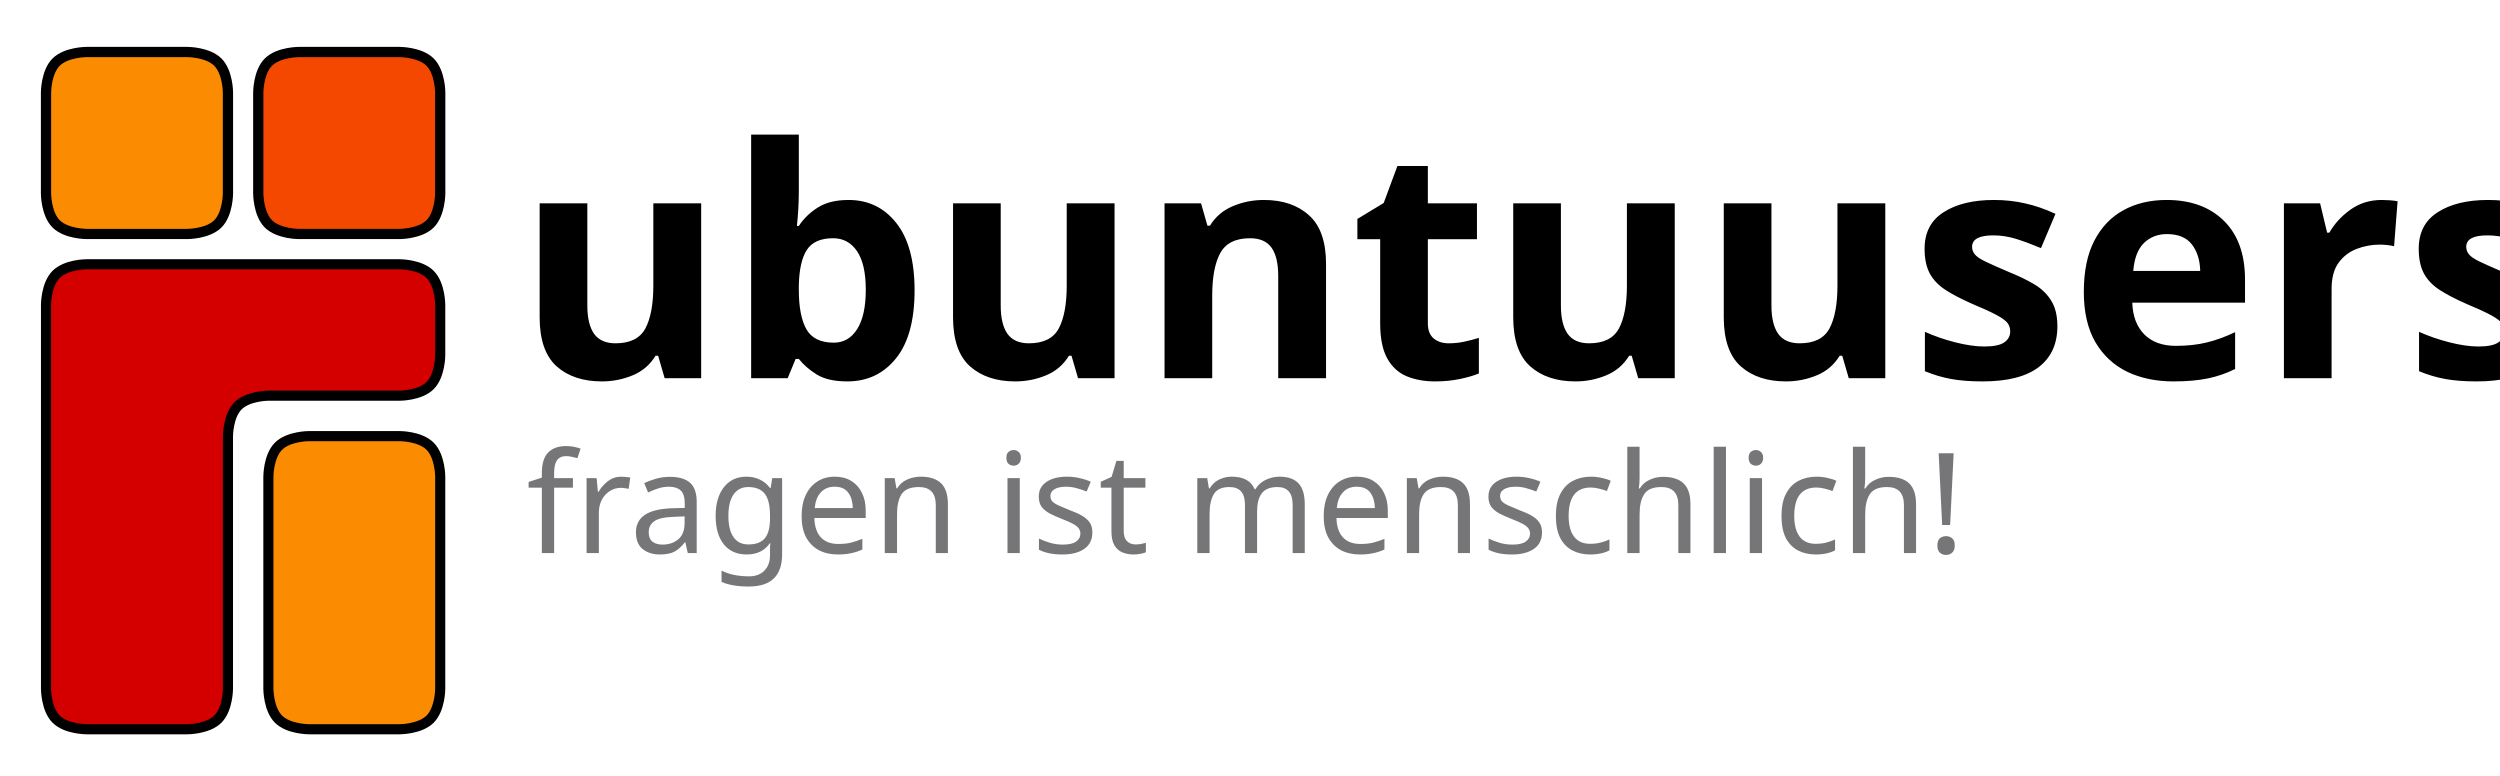
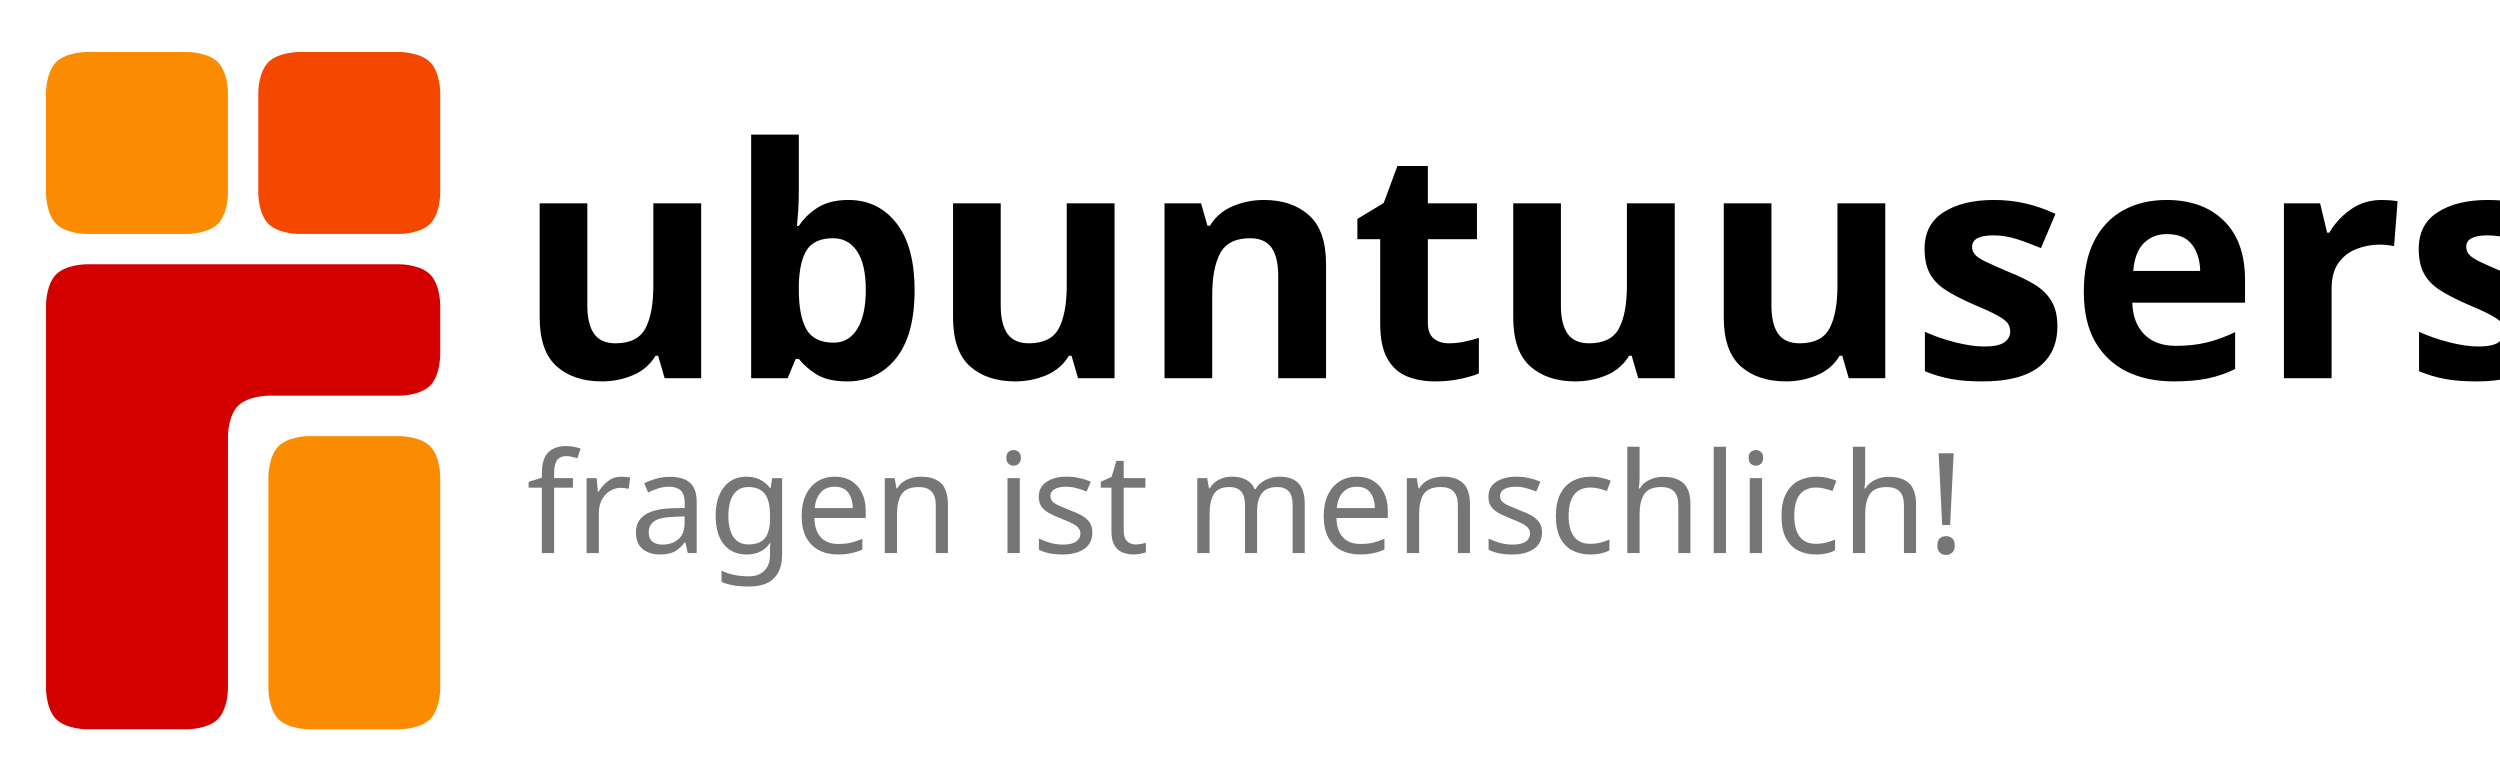
- <svg xmlns="http://www.w3.org/2000/svg" xmlns:ns1="http://www.openswatchbook.org/uri/2009/osb" xmlns:xlink="http://www.w3.org/1999/xlink" width="245" height="76" id="svg2" version="1.1">
+ <svg xmlns="http://www.w3.org/2000/svg" xmlns:xlink="http://www.w3.org/1999/xlink" width="245" height="76" id="svg2" version="1.1">
  <defs id="defs4">
    <linearGradient id="linearGradient6328">
      <stop style="stop-color:#f57900;stop-opacity:1;" offset="0" id="stop6330" />
      <stop style="stop-color:#ffffff;stop-opacity:1;" offset="1" id="stop6332" />
    </linearGradient>
    <linearGradient id="linearGradient3268">
      <stop style="stop-color:#fcaf3e;stop-opacity:1;" offset="0" id="stop3270" />
      <stop style="stop-color:#ffffff;stop-opacity:1;" offset="1" id="stop3272" />
    </linearGradient>
    <linearGradient id="linearGradient3260">
      <stop style="stop-color:#f57900;stop-opacity:1;" offset="0" id="stop3262" />
      <stop style="stop-color:#f57900;stop-opacity:0;" offset="1" id="stop3264" />
    </linearGradient>
    <linearGradient id="linearGradient3252">
      <stop style="stop-color:#000000;stop-opacity:1;" offset="0" id="stop3254" />
      <stop style="stop-color:#000000;stop-opacity:0.535;" offset="1" id="stop3256" />
    </linearGradient>
    <linearGradient id="linearGradient3244">
      <stop style="stop-color:#f57900;stop-opacity:1;" offset="0" id="stop3246" />
      <stop style="stop-color:#f57900;stop-opacity:0;" offset="1" id="stop3248" />
    </linearGradient>
-     <linearGradient id="linearGradient3649" ns1:paint="solid">
+     <linearGradient id="linearGradient3649">
      <stop id="stop3651" style="stop-color:#fb8b00;stop-opacity:1;" offset="0" />
    </linearGradient>
-     <linearGradient id="linearGradient3641" ns1:paint="gradient">
+     <linearGradient id="linearGradient3641">
      <stop id="stop3643" style="stop-color:#fb8b00;stop-opacity:1;" offset="0" />
      <stop offset="0.5" style="stop-color:#fb8b00;stop-opacity:1;" id="stop3647" />
      <stop offset="1" style="stop-color:#fb8b00;stop-opacity:1;" id="stop3645" />
    </linearGradient>
-     <linearGradient id="linearGradient2863" ns1:paint="solid">
+     <linearGradient id="linearGradient2863">
      <stop id="stop2865" style="stop-color:#000;stop-opacity:1;" offset="0" />
    </linearGradient>
-     <linearGradient id="linearGradient2859" ns1:paint="solid">
+     <linearGradient id="linearGradient2859">
      <stop id="stop2861" style="stop-color:#000;stop-opacity:1;" offset="0" />
    </linearGradient>
    <linearGradient y2="35.74" x2="21.408" y1="36.39" x1="22.687" gradientTransform="matrix(-0.977685,0.210075,0.210075,0.977685,41.80576,-11.11866)" gradientUnits="userSpaceOnUse" id="linearGradient4374" xlink:href="#linearGradient4356" />
    <linearGradient y2="36.218" x2="22.627" y1="35.818" x1="20.662" gradientTransform="matrix(0.983375,0.181588,-0.181588,0.983375,-7.07212,-9.82492)" gradientUnits="userSpaceOnUse" id="linearGradient4372" xlink:href="#linearGradient4356" />
    <radialGradient gradientUnits="userSpaceOnUse" gradientTransform="matrix(1,0,0,0.681917,0,8.233773)" r="13.565" fy="19.836" fx="16.215" cy="19.836" cx="16.215" id="radialGradient4350" xlink:href="#linearGradient4344" />
    <linearGradient gradientTransform="translate(-13.125,-7)" y2="35.803" x2="30.936" y1="29.553" x1="30.936" gradientUnits="userSpaceOnUse" id="linearGradient4332" xlink:href="#linearGradient3824" />
    <linearGradient y2="35.803" x2="30.936" y1="29.553" x1="30.936" gradientTransform="translate(-12.41789,-7)" gradientUnits="userSpaceOnUse" id="linearGradient4326" xlink:href="#linearGradient3824" />
    <linearGradient gradientTransform="translate(0.707108,0)" y2="35.803" x2="30.936" y1="29.553" x1="30.936" gradientUnits="userSpaceOnUse" id="linearGradient4175" xlink:href="#linearGradient3824" />
    <radialGradient gradientUnits="userSpaceOnUse" r="9.162" fy="17.064" fx="29.345" cy="17.064" cx="29.345" id="radialGradient3806" xlink:href="#linearGradient3800" />
    <linearGradient id="linearGradient3800">
      <stop id="stop3802" offset="0" style="stop-color:#f4d9b1;stop-opacity:1;" />
      <stop id="stop3804" offset="1" style="stop-color:#df9725;stop-opacity:1;" />
    </linearGradient>
    <linearGradient id="linearGradient3824">
      <stop id="stop3826" offset="0" style="stop-color:#ffffff;stop-opacity:1;" />
      <stop id="stop3828" offset="1" style="stop-color:#c9c9c9;stop-opacity:1;" />
    </linearGradient>
    <linearGradient id="linearGradient4163">
      <stop id="stop4165" offset="0" style="stop-color:#3b74bc;stop-opacity:1;" />
      <stop id="stop4167" offset="1" style="stop-color:#2d5990;stop-opacity:1;" />
    </linearGradient>
    <linearGradient id="linearGradient4338">
      <stop style="stop-color:#e9b15e;stop-opacity:1;" offset="0" id="stop4340" />
      <stop style="stop-color:#966416;stop-opacity:1;" offset="1" id="stop4342" />
    </linearGradient>
    <linearGradient id="linearGradient4344">
      <stop id="stop4346" offset="0" style="stop-color:#727e0a;stop-opacity:1;" />
      <stop id="stop4348" offset="1" style="stop-color:#5b6508;stop-opacity:1;" />
    </linearGradient>
    <linearGradient id="linearGradient4356">
      <stop id="stop4358" offset="0" style="stop-color:#000000;stop-opacity:1;" />
      <stop id="stop4360" offset="1" style="stop-color:#000000;stop-opacity:0;" />
    </linearGradient>
    <linearGradient gradientTransform="matrix(1.263867,0,0,0.859794,-6.499556,8.390924)" gradientUnits="userSpaceOnUse" y2="36.112" x2="30.604" y1="37.338" x1="30.604" id="linearGradient2396" xlink:href="#linearGradient2390" />
    <radialGradient gradientUnits="userSpaceOnUse" gradientTransform="matrix(1,0,0,0.43125,0,23.07369)" r="16.287" fy="40.569" fx="24.023" cy="40.569" cx="24.023" id="radialGradient2355" xlink:href="#linearGradient2349" />
    <linearGradient gradientTransform="matrix(0.354101,0,0,0.354101,1.638679,-0.08364921)" y2="35.569" x2="64.388" y1="65.124" x1="64.388" gradientUnits="userSpaceOnUse" id="XMLID_39_">
      <stop id="stop336" style="stop-color:#FFFFFF" offset="0" />
      <stop id="stop338" style="stop-color:#FF6200" offset="0.854" />
      <stop id="stop340" style="stop-color:#F25D00" offset="1" />
      <midPointStop id="midPointStop335" style="stop-color:#FFFFFF" offset="0" />
      <midPointStop id="midPointStop337" style="stop-color:#FFFFFF" offset="0.5" />
      <midPointStop id="midPointStop339" style="stop-color:#FF6200" offset="0.854" />
      <midPointStop id="midPointStop341" style="stop-color:#FF6200" offset="0.5" />
      <midPointStop id="midPointStop343" style="stop-color:#F25D00" offset="1" />
    </linearGradient>
    <linearGradient gradientTransform="matrix(0.314683,0,0,0.314683,4.128264,3.742874)" y2="59.8" x2="48.046" y1="117.52" x1="80.224" gradientUnits="userSpaceOnUse" id="XMLID_2_">
      <stop id="stop17" style="stop-color:#CCCCCC" offset="0" />
      <stop id="stop19" style="stop-color:#FFFFFF" offset="0.983" />
      <midPointStop id="midPointStop48" style="stop-color:#CCCCCC" offset="0" />
      <midPointStop id="midPointStop50" style="stop-color:#CCCCCC" offset="0.5" />
      <midPointStop id="midPointStop52" style="stop-color:#FFFFFF" offset="0.983" />
    </linearGradient>
    <linearGradient id="linearGradient2307">
      <stop id="stop2309" offset="0" style="stop-color:#edd400;stop-opacity:1;" />
      <stop id="stop2311" offset="1" style="stop-color:#998800;stop-opacity:1;" />
    </linearGradient>
    <linearGradient id="linearGradient2329">
      <stop id="stop2331" offset="0" style="stop-color:#000000;stop-opacity:0.186;" />
      <stop id="stop2333" offset="1" style="stop-color:#ffffff;stop-opacity:1;" />
    </linearGradient>
    <linearGradient id="linearGradient2341">
      <stop style="stop-color:#000000;stop-opacity:1;" offset="0" id="stop2343" />
      <stop style="stop-color:#000000;stop-opacity:0;" offset="1" id="stop2345" />
    </linearGradient>
    <linearGradient id="linearGradient2349">
      <stop id="stop2351" offset="0" style="stop-color:#000000;stop-opacity:1;" />
      <stop id="stop2353" offset="1" style="stop-color:#000000;stop-opacity:0;" />
    </linearGradient>
    <linearGradient id="linearGradient2390">
      <stop id="stop2392" offset="0" style="stop-color:#919191;stop-opacity:1;" />
      <stop id="stop2394" offset="1" style="stop-color:#919191;stop-opacity:0;" />
    </linearGradient>
    <linearGradient id="linearGradient2406">
      <stop id="stop2408" offset="0" style="stop-color:#7c7e79;stop-opacity:1;" />
      <stop style="stop-color:#848681;stop-opacity:1;" offset="0.172" id="stop2414" />
      <stop id="stop2410" offset="1" style="stop-color:#898c86;stop-opacity:1;" />
    </linearGradient>
    <linearGradient id="linearGradient5048">
      <stop id="stop5050" offset="0" style="stop-color:black;stop-opacity:0;" />
      <stop style="stop-color:black;stop-opacity:1;" offset="0.5" id="stop5056" />
      <stop id="stop5052" offset="1" style="stop-color:black;stop-opacity:0;" />
    </linearGradient>
    <linearGradient id="linearGradient5060">
      <stop id="stop5062" offset="0" style="stop-color:black;stop-opacity:1;" />
      <stop id="stop5064" offset="1" style="stop-color:black;stop-opacity:0;" />
    </linearGradient>
    <linearGradient id="linearGradient3962">
      <stop id="stop3964" offset="0" style="stop-color:#d3e9ff;stop-opacity:1;" />
      <stop id="stop4134" offset="0.155" style="stop-color:#d3e9ff;stop-opacity:1;" />
      <stop id="stop3953" offset="0.75" style="stop-color:#4074ae;stop-opacity:1;" />
      <stop id="stop3966" offset="1" style="stop-color:#36486c;stop-opacity:1;" />
    </linearGradient>
    <linearGradient id="linearGradient4126">
      <stop id="stop4128" offset="0" style="stop-color:#ffffff;stop-opacity:1;" />
      <stop id="stop4130" offset="1" style="stop-color:#ffffff;stop-opacity:0.165;" />
    </linearGradient>
    <linearGradient y2="35.744" x2="14" y1="21.062" x1="14" gradientTransform="matrix(1,0,0,1.071351,-22.5,-3.854623)" gradientUnits="userSpaceOnUse" id="linearGradient2124" xlink:href="#linearGradient2102" />
    <linearGradient gradientTransform="matrix(1,0,0,1.033654,1.5,-0.627404)" gradientUnits="userSpaceOnUse" y2="32.875" x2="14" y1="21.062" x1="14" id="linearGradient2108" xlink:href="#linearGradient2102" />
    <linearGradient id="linearGradient3068">
      <stop id="stop3070" offset="0" style="stop-color:#cccccc;stop-opacity:1;" />
      <stop style="stop-color:#ffffff;stop-opacity:1;" offset="0.346" id="stop3076" />
      <stop id="stop3078" offset="0.725" style="stop-color:#ffffff;stop-opacity:1;" />
      <stop id="stop3072" offset="1" style="stop-color:#cecece;stop-opacity:1;" />
    </linearGradient>
    <linearGradient id="linearGradient3290">
      <stop id="stop3292" offset="0" style="stop-color:#fffcde;stop-opacity:1;" />
      <stop style="stop-color:#f6e76a;stop-opacity:1;" offset="0.645" id="stop3294" />
      <stop id="stop3296" offset="1" style="stop-color:#ffb738;stop-opacity:1;" />
    </linearGradient>
    <linearGradient id="linearGradient2102">
      <stop id="stop2104" offset="0" style="stop-color:#000000;stop-opacity:1;" />
      <stop id="stop2106" offset="1" style="stop-color:#000000;stop-opacity:0;" />
    </linearGradient>
    <linearGradient id="linearGradient3839">
      <stop style="stop-color:#eeeeec;stop-opacity:1;" offset="0" id="stop3841" />
      <stop id="stop2893" offset="0.5" style="stop-color:#eeeeec;stop-opacity:1;" />
      <stop id="stop2891" offset="0.783" style="stop-color:white;stop-opacity:1;" />
      <stop style="stop-color:#d3d7cf;stop-opacity:1" offset="1" id="stop3843" />
    </linearGradient>
    <linearGradient id="linearGradient3783">
      <stop style="stop-color:black;stop-opacity:1;" offset="0" id="stop3785" />
      <stop style="stop-color:black;stop-opacity:0;" offset="1" id="stop3787" />
    </linearGradient>
    <linearGradient id="linearGradient3743">
      <stop style="stop-color:white;stop-opacity:1;" offset="0" id="stop3745" />
      <stop style="stop-color:white;stop-opacity:0.339;" offset="1" id="stop3747" />
    </linearGradient>
    <linearGradient id="linearGradient259">
      <stop style="stop-color:#fafafa;stop-opacity:1;" offset="0" id="stop260" />
      <stop style="stop-color:#bbbbbb;stop-opacity:1;" offset="1" id="stop261" />
    </linearGradient>
    <linearGradient id="linearGradient269">
      <stop style="stop-color:#a3a3a3;stop-opacity:1;" offset="0" id="stop270" />
      <stop style="stop-color:#8a8a8a;stop-opacity:1;" offset="1" id="stop271" />
    </linearGradient>
    <linearGradient id="linearGradient15662">
      <stop style="stop-color:#ffffff;stop-opacity:1;" offset="0" id="stop15664" />
      <stop style="stop-color:#f8f8f8;stop-opacity:1;" offset="1" id="stop15666" />
    </linearGradient>
    <linearGradient id="linearGradient3702">
      <stop id="stop3704" offset="0" style="stop-color:black;stop-opacity:0;" />
      <stop style="stop-color:black;stop-opacity:1;" offset="0.5" id="stop3710" />
      <stop id="stop3706" offset="1" style="stop-color:black;stop-opacity:0;" />
    </linearGradient>
    <linearGradient id="linearGradient5106">
      <stop id="stop5108" offset="0" style="stop-color:#729fcf;stop-opacity:1;" />
      <stop id="stop5110" offset="1" style="stop-color:#386ea6;stop-opacity:1;" />
    </linearGradient>
    <linearGradient id="linearGradient2804">
      <stop id="stop2806" offset="0" style="stop-color:#ffffff;stop-opacity:1;" />
      <stop style="stop-color:#d3d3d3;stop-opacity:1;" offset="0.5" id="stop2812" />
      <stop id="stop2808" offset="1" style="stop-color:#ffffff;stop-opacity:1;" />
    </linearGradient>
    <linearGradient id="linearGradient2791">
      <stop id="stop2793" offset="0" style="stop-color:#555753;stop-opacity:1;" />
      <stop style="stop-color:#cccdcb;stop-opacity:1;" offset="0.5" id="stop2799" />
      <stop id="stop2795" offset="1" style="stop-color:#555753;stop-opacity:1" />
    </linearGradient>
    <linearGradient id="linearGradient4561">
      <stop id="stop4563" offset="0" style="stop-color:white;stop-opacity:1" />
      <stop id="stop4565" offset="1" style="stop-color:#d3d7cf;stop-opacity:1" />
    </linearGradient>
    <linearGradient id="linearGradient3415">
      <stop id="stop3417" offset="0" style="stop-color:black;stop-opacity:0;" />
      <stop style="stop-color:black;stop-opacity:1;" offset="0.5" id="stop3423" />
      <stop id="stop3419" offset="1" style="stop-color:black;stop-opacity:0;" />
    </linearGradient>
    <radialGradient r="8" fy="17" fx="8" cy="17" cx="8" gradientTransform="matrix(1,0,0,0.625,0,6.375)" gradientUnits="userSpaceOnUse" id="radialGradient4781" xlink:href="#linearGradient3783" />
    <linearGradient id="linearGradient4769">
      <stop id="stop4771" offset="0" style="stop-color:white;stop-opacity:1;" />
      <stop id="stop4773" offset="1" style="stop-color:white;stop-opacity:0.339;" />
    </linearGradient>
    <linearGradient id="linearGradient4731">
      <stop id="stop4733" offset="0" style="stop-color:#eeeeec;stop-opacity:1;" />
      <stop style="stop-color:#eeeeec;stop-opacity:1;" offset="0.5" id="stop4735" />
      <stop style="stop-color:white;stop-opacity:1;" offset="0.783" id="stop4737" />
      <stop id="stop4739" offset="1" style="stop-color:#d3d7cf;stop-opacity:1" />
    </linearGradient>
    <linearGradient id="linearGradient4933">
      <stop id="stop4935" offset="0" style="stop-color:#ffffff;stop-opacity:1;" />
      <stop id="stop4937" offset="1" style="stop-color:#c9c9c9;stop-opacity:1;" />
    </linearGradient>
    <linearGradient id="linearGradient4562">
      <stop id="stop4564" offset="0" style="stop-color:#ffffff;stop-opacity:1;" />
      <stop id="stop4566" offset="1" style="stop-color:#d6d6d2;stop-opacity:1;" />
    </linearGradient>
    <linearGradient id="linearGradient4916">
      <stop id="stop4918" offset="0" style="stop-color:black;stop-opacity:0;" />
      <stop style="stop-color:black;stop-opacity:1;" offset="0.5" id="stop4920" />
      <stop id="stop4922" offset="1" style="stop-color:black;stop-opacity:0;" />
    </linearGradient>
    <radialGradient xlink:href="#linearGradient8740" id="radialGradient8824" gradientUnits="userSpaceOnUse" gradientTransform="matrix(1,0,0,0.930233,0,-0.240141)" cx="62.225" cy="-3.442" fx="62.225" fy="-3.442" r="10.081" />
    <linearGradient id="linearGradient8918">
      <stop id="stop8920" offset="0" style="stop-color:#cee14b" />
      <stop id="stop8922" offset="1" style="stop-color:#9db029" />
    </linearGradient>
    <radialGradient xlink:href="#linearGradient8918" id="radialGradient9203" gradientUnits="userSpaceOnUse" gradientTransform="matrix(0.06718136,2.42191,-1.629357,0.0451789,52.36869,-50.34012)" cx="25.969" cy="17.258" fx="25.969" fy="17.258" r="9.822" />
    <radialGradient xlink:href="#linearGradient8740" id="radialGradient8820" gradientUnits="userSpaceOnUse" gradientTransform="matrix(1,0,0,0.930233,0,-0.240141)" cx="62.225" cy="-3.442" fx="62.225" fy="-3.442" r="10.081" />
    <linearGradient id="linearGradient8912">
      <stop style="stop-color:#cee14b" offset="0" id="stop8914" />
      <stop style="stop-color:#9db029" offset="1" id="stop8916" />
    </linearGradient>
    <radialGradient xlink:href="#linearGradient8912" id="radialGradient9197" gradientUnits="userSpaceOnUse" gradientTransform="matrix(0.222034,8.004376,-0.597156,0.01656095,29.5454,-182.3268)" cx="24.479" cy="17.574" fx="24.479" fy="17.574" r="2.972" />
    <radialGradient xlink:href="#linearGradient8740" id="radialGradient8816" gradientUnits="userSpaceOnUse" gradientTransform="matrix(1,0,0,0.930233,0,-0.240141)" cx="62.225" cy="-3.442" fx="62.225" fy="-3.442" r="10.081" />
    <linearGradient id="linearGradient8930">
      <stop id="stop8932" offset="0" style="stop-color:#cee14b" />
      <stop id="stop8934" offset="1" style="stop-color:#9db029" />
    </linearGradient>
    <radialGradient xlink:href="#linearGradient8930" id="radialGradient9191" gradientUnits="userSpaceOnUse" gradientTransform="matrix(0.159592,5.753335,-0.8072,0.0223703,32.87305,-131.6974)" cx="25.135" cy="14.542" fx="25.135" fy="14.542" r="4.135" />
    <radialGradient xlink:href="#linearGradient8740" id="radialGradient8812" gradientUnits="userSpaceOnUse" gradientTransform="matrix(1,0,0,0.930233,0,-0.240141)" cx="62.225" cy="-3.442" fx="62.225" fy="-3.442" r="10.081" />
    <linearGradient id="linearGradient8924">
      <stop id="stop8926" offset="0" style="stop-color:#cee14b" />
      <stop id="stop8928" offset="1" style="stop-color:#9db029" />
    </linearGradient>
    <radialGradient xlink:href="#linearGradient8924" id="radialGradient9185" gradientUnits="userSpaceOnUse" gradientTransform="matrix(0.07657394,2.760516,-1.969551,0.05463895,60.09901,-55.47179)" cx="24.653" cy="18.944" fx="24.652" fy="18.944" r="8.617" />
    <radialGradient xlink:href="#linearGradient8740" id="radialGradient8810" gradientUnits="userSpaceOnUse" gradientTransform="matrix(1,0,0,0.930233,0,-0.240141)" cx="62.225" cy="-3.442" fx="62.225" fy="-3.442" r="10.081" />
    <radialGradient xlink:href="#linearGradient8740" id="radialGradient8808" gradientUnits="userSpaceOnUse" gradientTransform="matrix(1,0,0,0.930233,0,-0.240141)" cx="62.225" cy="-3.442" fx="62.225" fy="-3.442" r="10.081" />
    <radialGradient xlink:href="#linearGradient8740" id="radialGradient8806" gradientUnits="userSpaceOnUse" gradientTransform="matrix(1,0,0,0.930233,0,-0.240141)" cx="62.225" cy="-3.442" fx="62.225" fy="-3.442" r="10.081" />
    <radialGradient xlink:href="#linearGradient8740" id="radialGradient8804" gradientUnits="userSpaceOnUse" gradientTransform="matrix(1,0,0,0.930233,0,-0.240141)" cx="62.225" cy="-3.442" fx="62.225" fy="-3.442" r="10.081" />
    <radialGradient xlink:href="#linearGradient8740" id="radialGradient8802" gradientUnits="userSpaceOnUse" gradientTransform="matrix(1,0,0,0.930233,0,-0.240141)" cx="62.225" cy="-3.442" fx="62.225" fy="-3.442" r="10.081" />
    <radialGradient xlink:href="#linearGradient8740" id="radialGradient8800" gradientUnits="userSpaceOnUse" gradientTransform="matrix(1,0,0,0.930233,0,-0.240141)" cx="62.225" cy="-3.442" fx="62.225" fy="-3.442" r="10.081" />
    <radialGradient xlink:href="#linearGradient8740" id="radialGradient8798" gradientUnits="userSpaceOnUse" gradientTransform="matrix(1,0,0,0.930233,0,-0.240141)" cx="62.225" cy="-3.442" fx="62.225" fy="-3.442" r="10.081" />
    <radialGradient xlink:href="#linearGradient8740" id="radialGradient8796" gradientUnits="userSpaceOnUse" gradientTransform="matrix(1,0,0,0.930233,0,-0.240141)" cx="62.225" cy="-3.442" fx="62.225" fy="-3.442" r="10.081" />
    <radialGradient xlink:href="#linearGradient8740" id="radialGradient8794" gradientUnits="userSpaceOnUse" gradientTransform="matrix(1,0,0,0.930233,0,-0.240141)" cx="62.225" cy="-3.442" fx="62.225" fy="-3.442" r="10.081" />
    <radialGradient xlink:href="#linearGradient8740" id="radialGradient8792" gradientUnits="userSpaceOnUse" gradientTransform="matrix(1,0,0,0.930233,0,-0.240141)" cx="62.225" cy="-3.442" fx="62.225" fy="-3.442" r="10.081" />
    <radialGradient xlink:href="#linearGradient8740" id="radialGradient8788" gradientUnits="userSpaceOnUse" gradientTransform="matrix(1,0,0,0.930233,0,-0.240141)" cx="62.225" cy="-3.442" fx="62.225" fy="-3.442" r="10.081" />
    <radialGradient xlink:href="#linearGradient8740" id="radialGradient8786" gradientUnits="userSpaceOnUse" gradientTransform="matrix(1,0,0,0.930233,0,-0.240141)" cx="62.225" cy="-3.442" fx="62.225" fy="-3.442" r="10.081" />
    <radialGradient xlink:href="#linearGradient8740" id="radialGradient8782" gradientUnits="userSpaceOnUse" gradientTransform="matrix(1,0,0,0.930233,0,-0.240141)" cx="62.225" cy="-3.442" fx="62.225" fy="-3.442" r="10.081" />
    <radialGradient xlink:href="#linearGradient8740" id="radialGradient8780" gradientUnits="userSpaceOnUse" gradientTransform="matrix(1,0,0,0.930233,0,-0.240141)" cx="62.225" cy="-3.442" fx="62.225" fy="-3.442" r="10.081" />
    <radialGradient xlink:href="#linearGradient8740" id="radialGradient8778" gradientUnits="userSpaceOnUse" gradientTransform="matrix(1,0,0,0.930233,0,-0.240141)" cx="62.225" cy="-3.442" fx="62.225" fy="-3.442" r="10.081" />
    <radialGradient xlink:href="#linearGradient8740" id="radialGradient8774" gradientUnits="userSpaceOnUse" gradientTransform="matrix(1,0,0,0.930233,0,-0.240141)" cx="62.225" cy="-3.442" fx="62.225" fy="-3.442" r="10.081" />
    <radialGradient xlink:href="#linearGradient8740" id="radialGradient8772" gradientUnits="userSpaceOnUse" gradientTransform="matrix(1,0,0,0.930233,0,-0.240141)" cx="62.225" cy="-3.442" fx="62.225" fy="-3.442" r="10.081" />
    <radialGradient xlink:href="#linearGradient8740" id="radialGradient8770" gradientUnits="userSpaceOnUse" gradientTransform="matrix(1,0,0,0.930233,0,-0.240141)" cx="62.225" cy="-3.442" fx="62.225" fy="-3.442" r="10.081" />
    <radialGradient xlink:href="#linearGradient8740" id="radialGradient8766" gradientUnits="userSpaceOnUse" gradientTransform="matrix(1,0,0,0.930233,0,-0.240141)" cx="62.225" cy="-3.442" fx="62.225" fy="-3.442" r="10.081" />
    <radialGradient xlink:href="#linearGradient8740" id="radialGradient8764" gradientUnits="userSpaceOnUse" gradientTransform="matrix(1,0,0,0.930233,0,-0.240141)" cx="62.225" cy="-3.442" fx="62.225" fy="-3.442" r="10.081" />
    <radialGradient xlink:href="#linearGradient8740" id="radialGradient8760" gradientUnits="userSpaceOnUse" gradientTransform="matrix(1,0,0,0.930233,0,-0.240141)" cx="62.225" cy="-3.442" fx="62.225" fy="-3.442" r="10.081" />
    <radialGradient xlink:href="#linearGradient8740" id="radialGradient8758" gradientUnits="userSpaceOnUse" gradientTransform="matrix(1,0,0,0.930233,0,-0.240141)" cx="62.225" cy="-3.442" fx="62.225" fy="-3.442" r="10.081" />
    <radialGradient xlink:href="#linearGradient8740" id="radialGradient8756" gradientUnits="userSpaceOnUse" gradientTransform="matrix(1,0,0,0.930233,0,-0.240141)" cx="62.225" cy="-3.442" fx="62.225" fy="-3.442" r="10.081" />
    <radialGradient xlink:href="#linearGradient8740" id="radialGradient8752" gradientUnits="userSpaceOnUse" gradientTransform="matrix(1,0,0,0.930233,0,-0.240141)" cx="62.225" cy="-3.442" fx="62.225" fy="-3.442" r="10.081" />
    <radialGradient xlink:href="#linearGradient8740" id="radialGradient8750" gradientUnits="userSpaceOnUse" gradientTransform="matrix(1,0,0,0.930233,0,-0.240141)" cx="62.225" cy="-3.442" fx="62.225" fy="-3.442" r="10.081" />
    <linearGradient id="linearGradient8740">
      <stop style="stop-color:#ffffff;stop-opacity:1;" offset="0" id="stop8742" />
      <stop style="stop-color:#ffffff;stop-opacity:0;" offset="1" id="stop8744" />
    </linearGradient>
    <radialGradient xlink:href="#linearGradient8740" id="radialGradient8748" gradientUnits="userSpaceOnUse" gradientTransform="matrix(1,0,0,0.930233,0,-0.240141)" cx="62.225" cy="-3.442" fx="62.225" fy="-3.442" r="10.081" />
    <linearGradient id="linearGradient8647">
      <stop style="stop-color:#8fb1dc;stop-opacity:1;" offset="0" id="stop8649" />
      <stop style="stop-color:#3465a4;stop-opacity:1;" offset="1" id="stop8651" />
    </linearGradient>
    <linearGradient id="linearGradient2760">
      <stop id="stop2762" offset="0" style="stop-color:white;stop-opacity:1;" />
      <stop style="stop-color:white;stop-opacity:1;" offset="0.366" id="stop1884" />
      <stop id="stop2764" offset="1" style="stop-color:#fce94f;stop-opacity:1;" />
    </linearGradient>
    <linearGradient id="linearGradient1886">
      <stop id="stop1888" offset="0" style="stop-color:#fce94f;stop-opacity:1;" />
      <stop id="stop1890" offset="1" style="stop-color:white;stop-opacity:1" />
    </linearGradient>
    <linearGradient id="linearGradient6394">
      <stop id="stop6396" offset="0" style="stop-color:#f57900;stop-opacity:1;" />
      <stop id="stop6398" offset="1" style="stop-color:#fcaf3e;stop-opacity:1" />
    </linearGradient>
    <radialGradient xlink:href="#linearGradient2951" id="radialGradient2957" gradientTransform="scale(2.033667,0.491723)" cx="11.771" cy="44.614" fx="11.771" fy="44.614" r="10.295" gradientUnits="userSpaceOnUse" />
    <linearGradient xlink:href="#linearGradient2941" id="linearGradient2947" gradientTransform="matrix(1.31051,0,0,0.763062,0.125,-1.125)" x1="4.681" y1="13.835" x2="40.419" y2="73.136" gradientUnits="userSpaceOnUse" />
    <linearGradient xlink:href="#linearGradient2926" id="linearGradient2932" gradientTransform="matrix(1.119541,0,0,0.893223,0.125,-1.125)" x1="12.745" y1="38.134" x2="12.728" y2="25.54" gradientUnits="userSpaceOnUse" />
    <linearGradient xlink:href="#linearGradient2804" id="linearGradient2837" gradientTransform="matrix(1.376922,0,0,0.824973,-1.442762,-2.734599)" x1="17.828" y1="46.606" x2="17.809" y2="17.641" gradientUnits="userSpaceOnUse" />
    <linearGradient id="linearGradient5463">
      <stop style="stop-color:#919191;stop-opacity:1;" offset="0" id="stop2833" />
      <stop id="stop2839" offset="0.202" style="stop-color:#e9e9e9;stop-opacity:1;" />
      <stop style="stop-color:#f3f3f3;stop-opacity:1;" offset="0.236" id="stop2843" />
      <stop style="stop-color:#e6e6e6;stop-opacity:1;" offset="0.299" id="stop2841" />
      <stop style="stop-color:#f8f8f8;stop-opacity:1;" offset="1" id="stop2835" />
    </linearGradient>
    <linearGradient id="linearGradient2908">
      <stop style="stop-color:#828282;stop-opacity:1;" offset="0" id="stop2910" />
      <stop style="stop-color:#828282;stop-opacity:0;" offset="1" id="stop2912" />
    </linearGradient>
    <linearGradient id="linearGradient2926">
      <stop style="stop-color:#787878;stop-opacity:1;" offset="0" id="stop2928" />
      <stop style="stop-color:#d0d0d0;stop-opacity:1;" offset="1" id="stop2930" />
    </linearGradient>
    <linearGradient id="linearGradient2941">
      <stop style="stop-color:#ffffff;stop-opacity:1;" offset="0" id="stop2943" />
      <stop style="stop-color:#ffffff;stop-opacity:0;" offset="1" id="stop2945" />
    </linearGradient>
    <linearGradient id="linearGradient2951">
      <stop style="stop-color:#000000;stop-opacity:1;" offset="0" id="stop2953" />
      <stop style="stop-color:#000000;stop-opacity:0;" offset="1" id="stop2955" />
    </linearGradient>
    <linearGradient id="linearGradient5442">
      <stop id="stop5444" offset="0" style="stop-color:black;stop-opacity:0;" />
      <stop style="stop-color:black;stop-opacity:1;" offset="0.5" id="stop5446" />
      <stop id="stop5448" offset="1" style="stop-color:black;stop-opacity:0;" />
    </linearGradient>
    <radialGradient xlink:href="#linearGradient8740" id="radialGradient6018" gradientUnits="userSpaceOnUse" gradientTransform="matrix(1,0,0,0.930233,0,-0.240141)" cx="62.225" cy="-3.442" fx="62.225" fy="-3.442" r="10.081" />
    <radialGradient xlink:href="#linearGradient8740" id="radialGradient6026" gradientUnits="userSpaceOnUse" gradientTransform="matrix(1,0,0,0.930233,0,-0.240141)" cx="62.225" cy="-3.442" fx="62.225" fy="-3.442" r="10.081" />
    <radialGradient xlink:href="#linearGradient8740" id="radialGradient6032" gradientUnits="userSpaceOnUse" gradientTransform="matrix(1,0,0,0.930233,0,-0.240141)" cx="62.225" cy="-3.442" fx="62.225" fy="-3.442" r="10.081" />
    <radialGradient xlink:href="#linearGradient8740" id="radialGradient6040" gradientUnits="userSpaceOnUse" gradientTransform="matrix(1,0,0,0.930233,0,-0.240141)" cx="62.225" cy="-3.442" fx="62.225" fy="-3.442" r="10.081" />
    <radialGradient xlink:href="#linearGradient8740" id="radialGradient6048" gradientUnits="userSpaceOnUse" gradientTransform="matrix(1,0,0,0.930233,0,-0.240141)" cx="62.225" cy="-3.442" fx="62.225" fy="-3.442" r="10.081" />
    <radialGradient xlink:href="#linearGradient8740" id="radialGradient6054" gradientUnits="userSpaceOnUse" gradientTransform="matrix(1,0,0,0.930233,0,-0.240141)" cx="62.225" cy="-3.442" fx="62.225" fy="-3.442" r="10.081" />
    <radialGradient xlink:href="#linearGradient8924" id="radialGradient6080" gradientUnits="userSpaceOnUse" gradientTransform="matrix(0.07657394,2.760516,-1.969551,0.05463895,60.09901,-55.47179)" cx="24.653" cy="18.944" fx="24.652" fy="18.944" r="8.617" />
    <radialGradient xlink:href="#linearGradient8740" id="radialGradient6082" gradientUnits="userSpaceOnUse" gradientTransform="matrix(1,0,0,0.930233,0,-0.240141)" cx="62.225" cy="-3.442" fx="62.225" fy="-3.442" r="10.081" />
    <radialGradient xlink:href="#linearGradient8930" id="radialGradient6088" gradientUnits="userSpaceOnUse" gradientTransform="matrix(0.159592,5.753335,-0.8072,0.0223703,32.87305,-131.6974)" cx="25.135" cy="14.542" fx="25.135" fy="14.542" r="4.135" />
    <radialGradient xlink:href="#linearGradient8740" id="radialGradient6090" gradientUnits="userSpaceOnUse" gradientTransform="matrix(1,0,0,0.930233,0,-0.240141)" cx="62.225" cy="-3.442" fx="62.225" fy="-3.442" r="10.081" />
    <radialGradient xlink:href="#linearGradient8912" id="radialGradient6096" gradientUnits="userSpaceOnUse" gradientTransform="matrix(0.222034,8.004376,-0.597156,0.01656095,29.5454,-182.3268)" cx="24.479" cy="17.574" fx="24.479" fy="17.574" r="2.972" />
    <radialGradient xlink:href="#linearGradient8740" id="radialGradient6098" gradientUnits="userSpaceOnUse" gradientTransform="matrix(1,0,0,0.930233,0,-0.240141)" cx="62.225" cy="-3.442" fx="62.225" fy="-3.442" r="10.081" />
    <radialGradient xlink:href="#linearGradient8918" id="radialGradient6104" gradientUnits="userSpaceOnUse" gradientTransform="matrix(0.06718136,2.42191,-1.629357,0.0451789,52.36869,-50.34012)" cx="25.969" cy="17.258" fx="25.969" fy="17.258" r="9.822" />
    <radialGradient xlink:href="#linearGradient8740" id="radialGradient6106" gradientUnits="userSpaceOnUse" gradientTransform="matrix(1,0,0,0.930233,0,-0.240141)" cx="62.225" cy="-3.442" fx="62.225" fy="-3.442" r="10.081" />
    <radialGradient xlink:href="#linearGradient2551" id="radialGradient2557" cx="26" cy="29" fx="26" fy="29" r="18.429" gradientTransform="matrix(1,0,0,0.751938,0,7.193799)" gradientUnits="userSpaceOnUse" />
    <linearGradient xlink:href="#linearGradient2526" id="linearGradient2532" x1="13.357" y1="14.429" x2="42.214" y2="28.429" gradientUnits="userSpaceOnUse" gradientTransform="translate(0,0.785718)" />
    <linearGradient id="linearGradient2526">
      <stop style="stop-color:#e7ebeb;stop-opacity:1;" offset="0" id="stop2528" />
      <stop id="stop2534" offset="0.5" style="stop-color:#e6ebeb;stop-opacity:1;" />
      <stop style="stop-color:#ffffff;stop-opacity:1;" offset="1" id="stop2530" />
    </linearGradient>
    <linearGradient id="linearGradient2551">
      <stop style="stop-color:#000000;stop-opacity:1;" offset="0" id="stop2553" />
      <stop style="stop-color:#000000;stop-opacity:0;" offset="1" id="stop2555" />
    </linearGradient>
    <linearGradient id="linearGradient2563">
      <stop style="stop-color:#e2e2e2;stop-opacity:1;" offset="0" id="stop2565" />
      <stop style="stop-color:#9f9f9f;stop-opacity:1;" offset="1" id="stop2567" />
    </linearGradient>
    <linearGradient y2="609.505" x2="302.857" y1="366.648" x1="302.857" gradientTransform="matrix(2.774389,0,0,1.969706,-1892.179,-872.8854)" gradientUnits="userSpaceOnUse" id="linearGradient4793" xlink:href="#linearGradient5048" />
    <linearGradient id="linearGradient4785">
      <stop id="stop4787" offset="0" style="stop-color:black;stop-opacity:0;" />
      <stop style="stop-color:black;stop-opacity:1;" offset="0.5" id="stop4789" />
      <stop id="stop4791" offset="1" style="stop-color:black;stop-opacity:0;" />
    </linearGradient>
    <radialGradient r="117.143" fy="486.648" fx="605.714" cy="486.648" cx="605.714" gradientTransform="matrix(2.774389,0,0,1.969706,-1891.633,-872.8854)" gradientUnits="userSpaceOnUse" id="radialGradient4783" xlink:href="#linearGradient5060" />
    <radialGradient r="117.143" fy="486.648" fx="605.714" cy="486.648" cx="605.714" gradientTransform="matrix(-2.774389,0,0,1.969706,112.7623,-872.8854)" gradientUnits="userSpaceOnUse" id="radialGradient4775" xlink:href="#linearGradient5060" />
  </defs>
  <g id="layer4" transform="translate(-46.67225,-211.7922)" />
  <g transform="translate(-46.67225,224.0346)" id="layer1" style="display:inline">
-     <g transform="matrix(0.9905691,0,0,0.9905691,42.16142,-235.3691)" id="g4859">
-       <path style="fill:#fb8b00;fill-opacity:1;fill-rule:evenodd;stroke:#000000;stroke-width:1.014px;stroke-linecap:butt;stroke-linejoin:miter;stroke-opacity:1" d="m 13.106,34.589 c 0,0 -2,0 -3,-1 -1,-1 -1,-3 -1,-3 v -10 c 0,0 0,-2 1,-3 1,-1 3,-1 3,-1 h 10 c 0,0 2,0 3,1 1,1 1,3 1,3 v 10 c 0,0 0,2 -1,3 -1,1 -3,1 -3,1 z" id="path3202" />
-       <path style="fill:#f44800;fill-opacity:1;fill-rule:evenodd;stroke:#000000;stroke-width:1.014px;stroke-linecap:butt;stroke-linejoin:miter;stroke-opacity:1" d="m 34.106,34.589 c 0,0 -2,0 -3,-1 -1,-1 -1,-3 -1,-3 v -10 c 0,0 0,-2 1,-3 1,-1 3,-1 3,-1 h 10 c 0,0 2,0 3,1 1,1 1,3 1,3 v 10 c 0,0 0,2 -1,3 -1,1 -3,1 -3,1 z" id="path3204" />
-       <path style="fill:#d40000;fill-opacity:1;fill-rule:evenodd;stroke:#000000;stroke-width:1px;stroke-linecap:butt;stroke-linejoin:miter;stroke-opacity:1" d="m 13.106,37.589 c 0,0 -2,0 -3,1 -1,1 -1,3 -1,3 v 38 c 0,0 0,2 1,3 1,1 3,1 3,1 h 10 c 0,0 2,0 3,-1 1,-1 1,-3 1,-3 v -25 c 0,0 0,-2 1,-3 1,-1 3,-1 3,-1 h 13 c 0,0 2,0 3,-1 1,-1 1,-3 1,-3 v -5 c 0,0 0,-2 -1,-3 -1,-1 -3,-1 -3,-1 z" id="path3206" />
-       <path style="fill:#fb8b00;fill-opacity:1;fill-rule:evenodd;stroke:#000000;stroke-width:1px;stroke-linecap:butt;stroke-linejoin:miter;stroke-opacity:1" d="m 35.106,54.589 c 0,0 -2,0 -3,1 -1,1 -1,3 -1,3 v 21 c 0,0 0,2 1,3 1,1 3,1 3,1 h 9 c 0,0 2,0 3,-1 1,-1 1,-3 1,-3 v -21 c 0,0 0,-2 -1,-3 -1,-1 -3,-1 -3,-1 z" id="path3208" />
+     <g transform="matrix(0.9905691,0,0,0.9905691,42.16142,-235.3691)" id="g4859" style="stroke:none">
+       <path style="fill:#fb8b00;fill-opacity:1;fill-rule:evenodd;stroke:none;stroke-width:1.014px;stroke-linecap:butt;stroke-linejoin:miter;stroke-opacity:1" d="m 13.106,34.589 c 0,0 -2,0 -3,-1 -1,-1 -1,-3 -1,-3 v -10 c 0,0 0,-2 1,-3 1,-1 3,-1 3,-1 h 10 c 0,0 2,0 3,1 1,1 1,3 1,3 v 10 c 0,0 0,2 -1,3 -1,1 -3,1 -3,1 z" id="path3202" />
+       <path style="fill:#f44800;fill-opacity:1;fill-rule:evenodd;stroke:none;stroke-width:1.014px;stroke-linecap:butt;stroke-linejoin:miter;stroke-opacity:1" d="m 34.106,34.589 c 0,0 -2,0 -3,-1 -1,-1 -1,-3 -1,-3 v -10 c 0,0 0,-2 1,-3 1,-1 3,-1 3,-1 h 10 c 0,0 2,0 3,1 1,1 1,3 1,3 v 10 c 0,0 0,2 -1,3 -1,1 -3,1 -3,1 z" id="path3204" />
+       <path style="fill:#d40000;fill-opacity:1;fill-rule:evenodd;stroke:none;stroke-width:1px;stroke-linecap:butt;stroke-linejoin:miter;stroke-opacity:1" d="m 13.106,37.589 c 0,0 -2,0 -3,1 -1,1 -1,3 -1,3 v 38 c 0,0 0,2 1,3 1,1 3,1 3,1 h 10 c 0,0 2,0 3,-1 1,-1 1,-3 1,-3 v -25 c 0,0 0,-2 1,-3 1,-1 3,-1 3,-1 h 13 c 0,0 2,0 3,-1 1,-1 1,-3 1,-3 v -5 c 0,0 0,-2 -1,-3 -1,-1 -3,-1 -3,-1 z" id="path3206" />
+       <path style="fill:#fb8b00;fill-opacity:1;fill-rule:evenodd;stroke:none;stroke-width:1px;stroke-linecap:butt;stroke-linejoin:miter;stroke-opacity:1" d="m 35.106,54.589 c 0,0 -2,0 -3,1 -1,1 -1,3 -1,3 v 21 c 0,0 0,2 1,3 1,1 3,1 3,1 h 9 c 0,0 2,0 3,-1 1,-1 1,-3 1,-3 v -21 c 0,0 0,-2 -1,-3 -1,-1 -3,-1 -3,-1 z" id="path3208" />
    </g>
    <text id="text3210" y="-186.965" x="97.2" style="font-style:normal;font-variant:normal;font-weight:bold;font-stretch:normal;line-height:0%;font-family:'Trebuchet MS';text-align:start;writing-mode:lr-tb;text-anchor:start;fill:#000000;fill-opacity:1;stroke:none" xml:space="preserve">
      <tspan y="-186.965" x="97.2" id="tspan3212" style="font-style:normal;font-variant:normal;font-weight:bold;font-stretch:normal;font-size:31.405px;line-height:1.25;font-family:Ubuntu;-inkscape-font-specification:'Ubuntu Bold'">ubuntuusers</tspan>
    </text>
    <text id="text3214" y="-169.834" x="98.275" style="font-style:normal;font-variant:normal;font-weight:normal;font-stretch:normal;line-height:0%;font-family:'Trebuchet MS';text-align:start;writing-mode:lr-tb;text-anchor:start;fill:#767578;fill-opacity:1;stroke:none" xml:space="preserve">
      <tspan y="-169.834" x="98.275" id="tspan3216" style="font-style:normal;font-variant:normal;font-weight:normal;font-stretch:normal;font-size:13.699px;line-height:1.25;font-family:Ubuntu;-inkscape-font-specification:Ubuntu">fragen ist menschlich!</tspan>
    </text>
  </g>
  <g id="layer7" transform="translate(-46.67225,-211.7922)" />
  <g id="layer3" transform="translate(-46.67225,-211.7922)" />
</svg>
